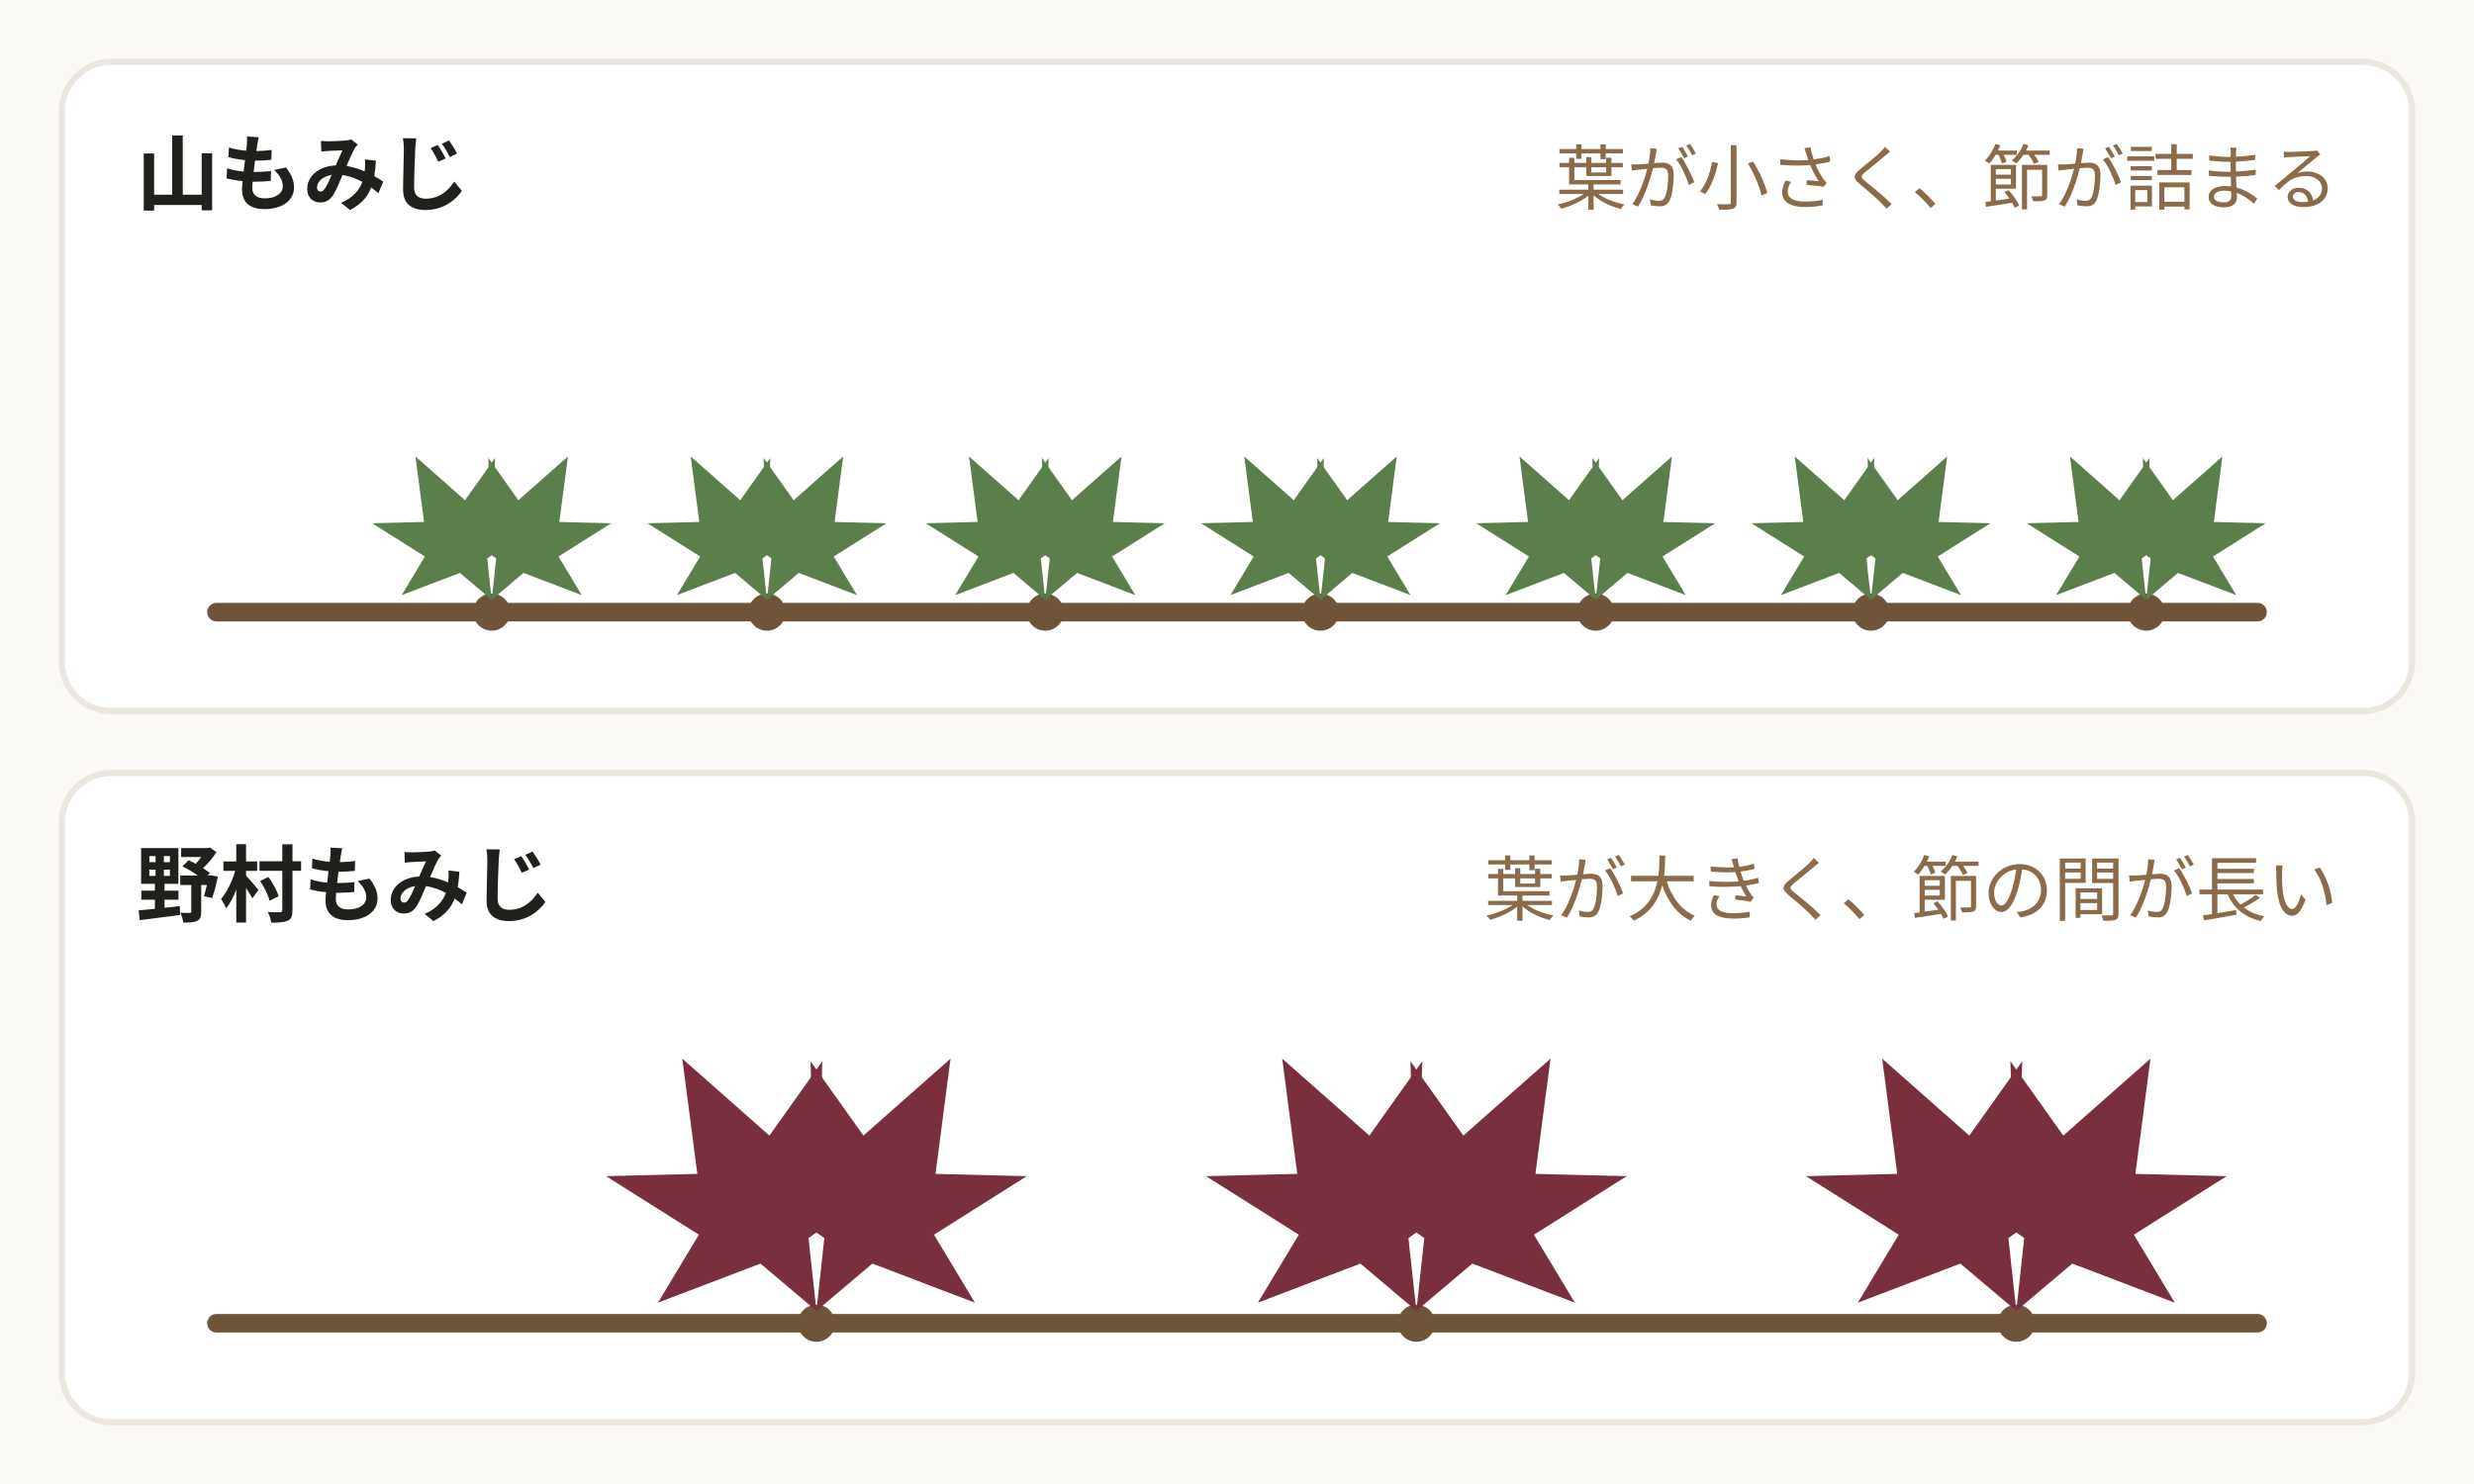
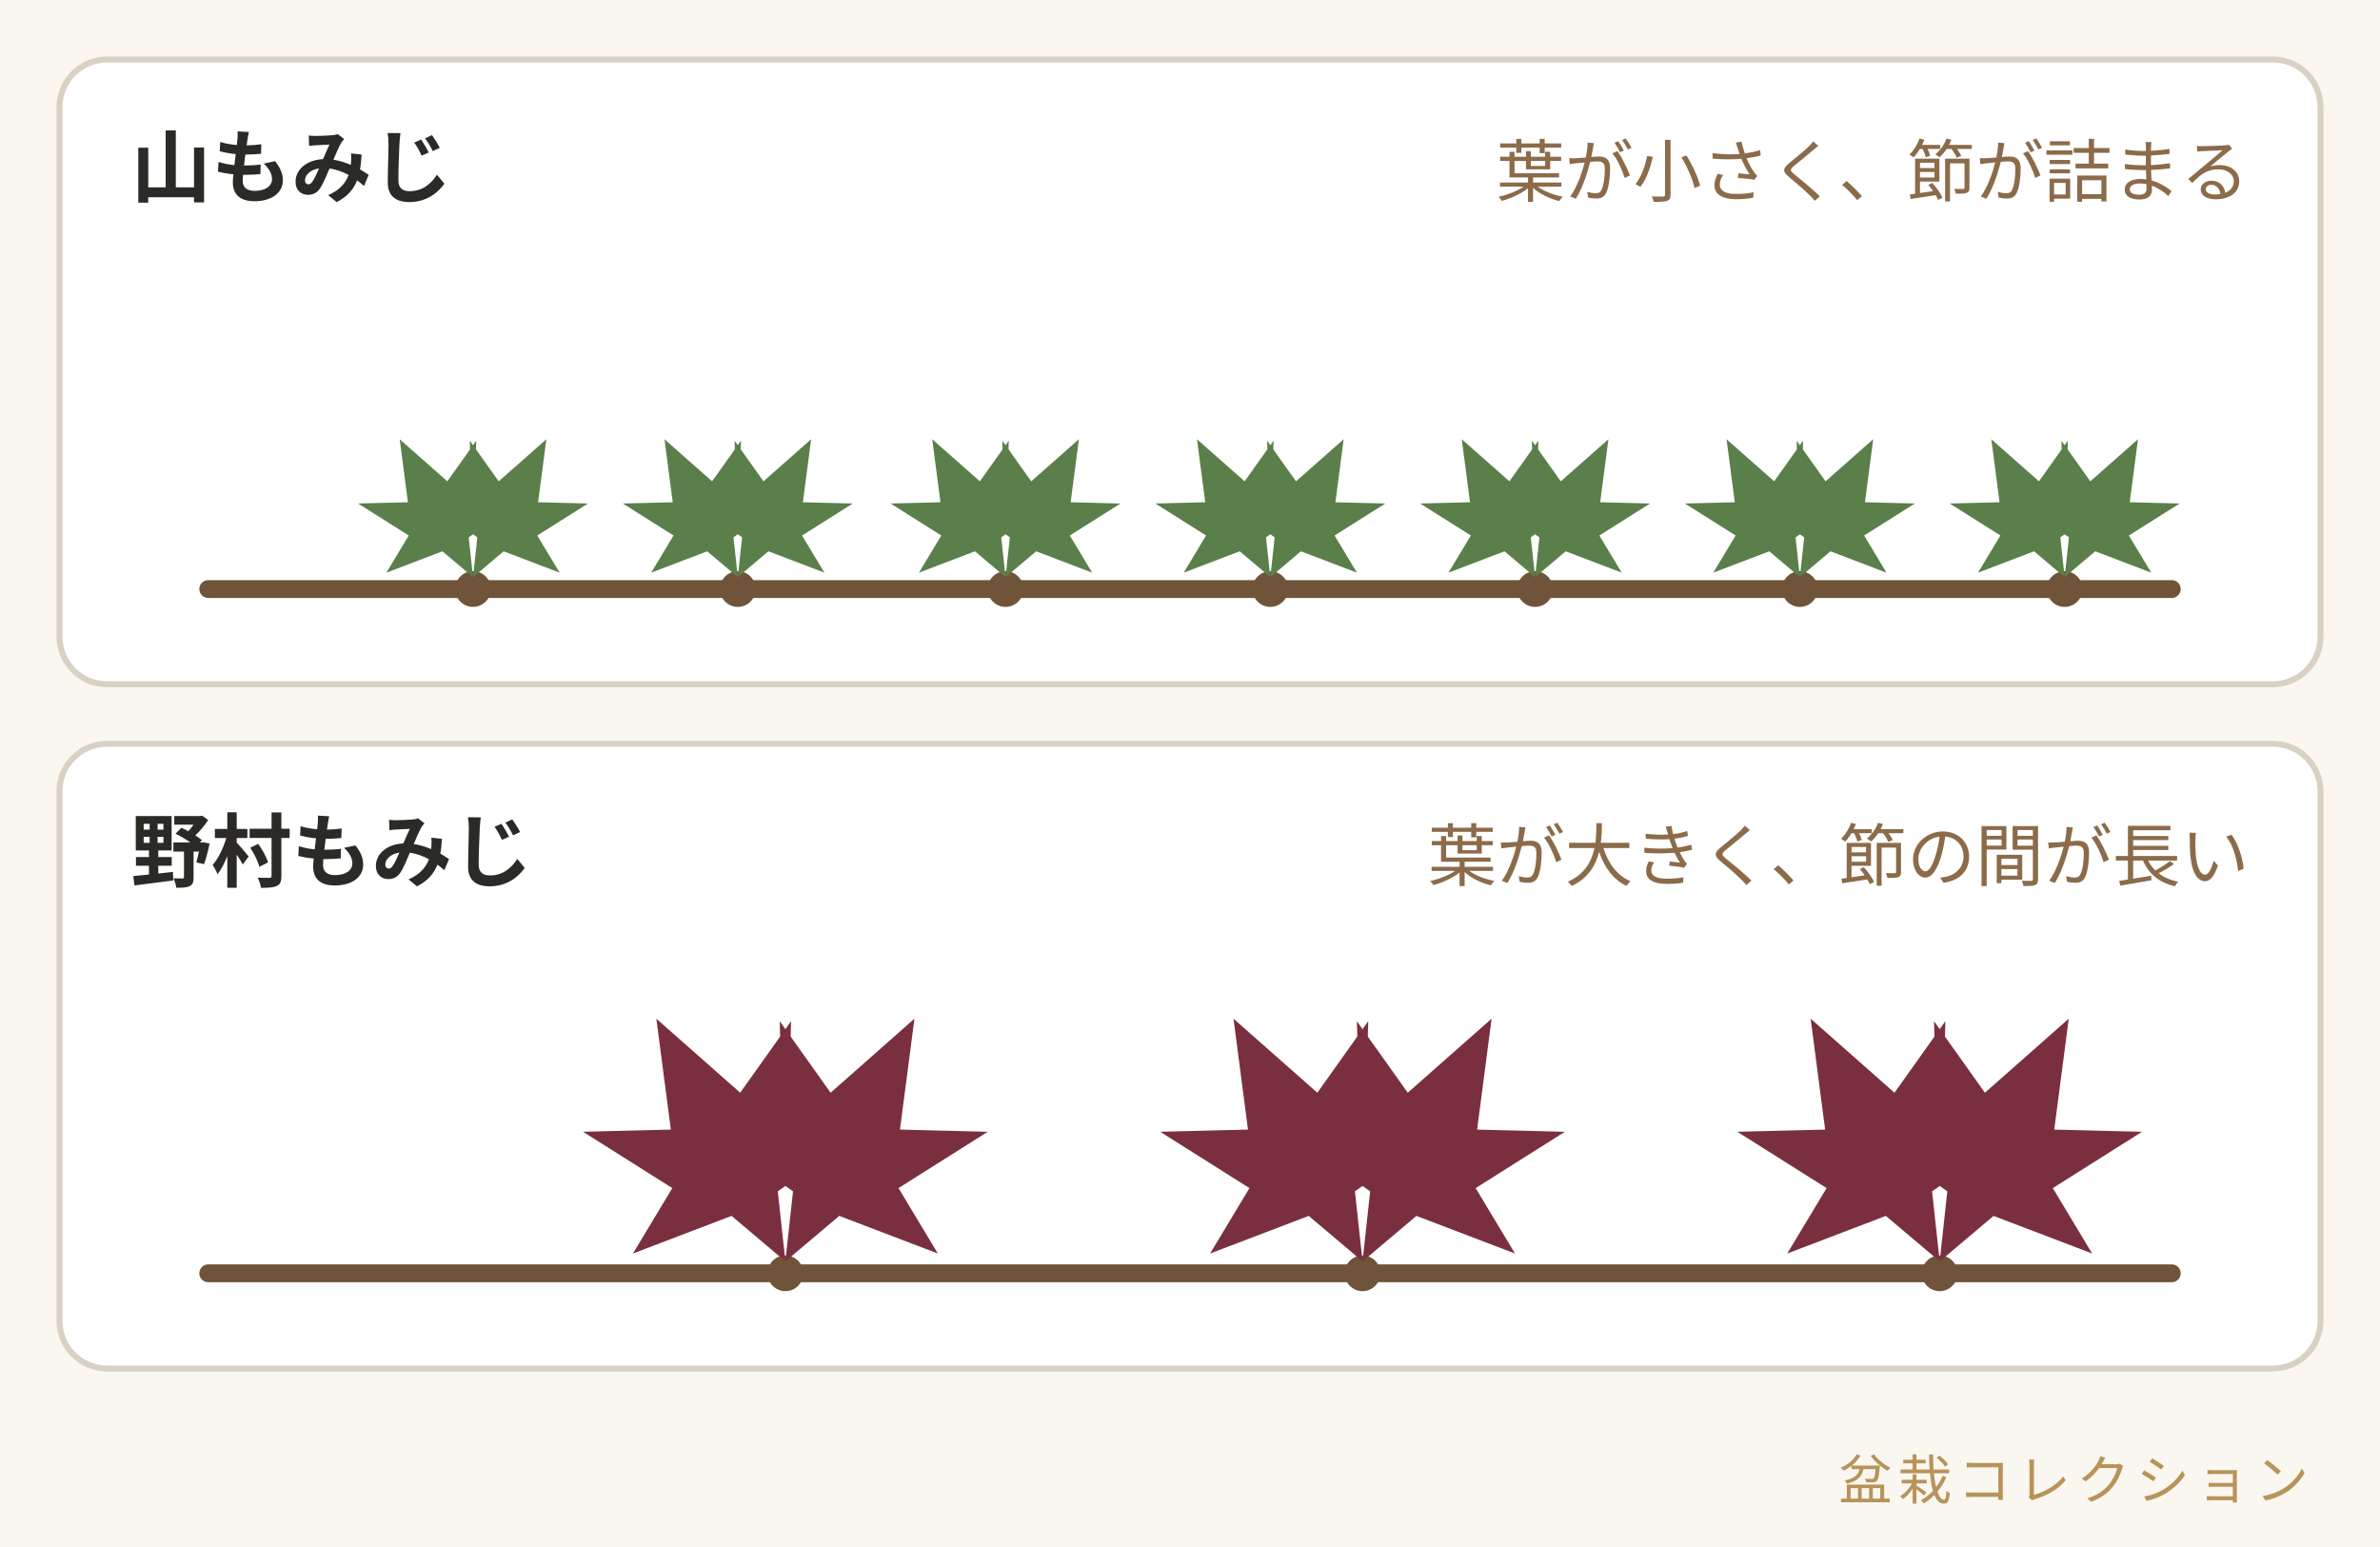
- <svg xmlns="http://www.w3.org/2000/svg" viewBox="0 0 800 480" font-family="'Hiragino Sans','Noto Sans JP',sans-serif">
+ <svg xmlns="http://www.w3.org/2000/svg" viewBox="0 0 800 520" data-restyled="1" font-family="'Hiragino Sans','Noto Sans JP',sans-serif">
  <defs>
    <path id="mv-lf" d="M0 0 L-4 -10 L-20 -12 L-10 -18 L-18 -32 L-6 -26 L0 -42 L6 -26 L18 -32 L10 -18 L20 -12 L4 -10 Z" />
  </defs>
-   <rect width="800" height="480" fill="#faf9f6" />
-   <rect x="20" y="20" width="760" height="210" rx="16" fill="#fff" stroke="#ebe7df" stroke-width="2" />
-   <text x="44" y="66" font-size="27" font-weight="700" fill="#22201c">山もみじ</text>
+   <rect width="800" height="520" fill="#faf7f0" />
+   <rect x="20" y="20" width="760" height="210" rx="16" fill="#fff" stroke="#d9d1c3" stroke-width="2" />
+   <text x="44" y="66" font-size="27" font-weight="700" fill="#2c2a26">山もみじ</text>
  <text x="756" y="66" text-anchor="end" font-size="23" fill="#8b6b4a">葉が小さく、節が詰まる</text>
  <line x1="70" y1="198" x2="730" y2="198" stroke="#6f5439" stroke-width="6" stroke-linecap="round" />
  <circle cx="159" cy="198" r="6" fill="#6f5439" />
  <use href="#mv-lf" fill="#5b7f4a" transform="translate(159 194) scale(1.25) rotate(-28)" />
  <use href="#mv-lf" fill="#5b7f4a" transform="translate(159 194) scale(1.25) rotate(28)" />
  <circle cx="248" cy="198" r="6" fill="#6f5439" />
  <use href="#mv-lf" fill="#5b7f4a" transform="translate(248 194) scale(1.25) rotate(-28)" />
  <use href="#mv-lf" fill="#5b7f4a" transform="translate(248 194) scale(1.25) rotate(28)" />
  <circle cx="338" cy="198" r="6" fill="#6f5439" />
  <use href="#mv-lf" fill="#5b7f4a" transform="translate(338 194) scale(1.25) rotate(-28)" />
  <use href="#mv-lf" fill="#5b7f4a" transform="translate(338 194) scale(1.25) rotate(28)" />
  <circle cx="427" cy="198" r="6" fill="#6f5439" />
  <use href="#mv-lf" fill="#5b7f4a" transform="translate(427 194) scale(1.25) rotate(-28)" />
  <use href="#mv-lf" fill="#5b7f4a" transform="translate(427 194) scale(1.25) rotate(28)" />
  <circle cx="516" cy="198" r="6" fill="#6f5439" />
  <use href="#mv-lf" fill="#5b7f4a" transform="translate(516 194) scale(1.25) rotate(-28)" />
  <use href="#mv-lf" fill="#5b7f4a" transform="translate(516 194) scale(1.25) rotate(28)" />
  <circle cx="605" cy="198" r="6" fill="#6f5439" />
  <use href="#mv-lf" fill="#5b7f4a" transform="translate(605 194) scale(1.25) rotate(-28)" />
  <use href="#mv-lf" fill="#5b7f4a" transform="translate(605 194) scale(1.25) rotate(28)" />
  <circle cx="694" cy="198" r="6" fill="#6f5439" />
  <use href="#mv-lf" fill="#5b7f4a" transform="translate(694 194) scale(1.25) rotate(-28)" />
  <use href="#mv-lf" fill="#5b7f4a" transform="translate(694 194) scale(1.25) rotate(28)" />
-   <rect x="20" y="250" width="760" height="210" rx="16" fill="#fff" stroke="#ebe7df" stroke-width="2" />
-   <text x="44" y="296" font-size="27" font-weight="700" fill="#22201c">野村もみじ</text>
+   <rect x="20" y="250" width="760" height="210" rx="16" fill="#fff" stroke="#d9d1c3" stroke-width="2" />
+   <text x="44" y="296" font-size="27" font-weight="700" fill="#2c2a26">野村もみじ</text>
  <text x="756" y="296" text-anchor="end" font-size="23" fill="#8b6b4a">葉が大きく、節の間が長い</text>
  <line x1="70" y1="428" x2="730" y2="428" stroke="#6f5439" stroke-width="6" stroke-linecap="round" />
  <circle cx="264" cy="428" r="6" fill="#6f5439" />
  <use href="#mv-lf" fill="#7a2f3f" transform="translate(264 424) scale(2.2) rotate(-28)" />
  <use href="#mv-lf" fill="#7a2f3f" transform="translate(264 424) scale(2.2) rotate(28)" />
  <circle cx="458" cy="428" r="6" fill="#6f5439" />
  <use href="#mv-lf" fill="#7a2f3f" transform="translate(458 424) scale(2.2) rotate(-28)" />
  <use href="#mv-lf" fill="#7a2f3f" transform="translate(458 424) scale(2.2) rotate(28)" />
  <circle cx="652" cy="428" r="6" fill="#6f5439" />
  <use href="#mv-lf" fill="#7a2f3f" transform="translate(652 424) scale(2.2) rotate(-28)" />
  <use href="#mv-lf" fill="#7a2f3f" transform="translate(652 424) scale(2.2) rotate(28)" />
+   <text x="776" y="504" font-size="18" font-weight="500" fill="#b8935a" text-anchor="end" letter-spacing="2">盆栽コレクション</text>
</svg>
